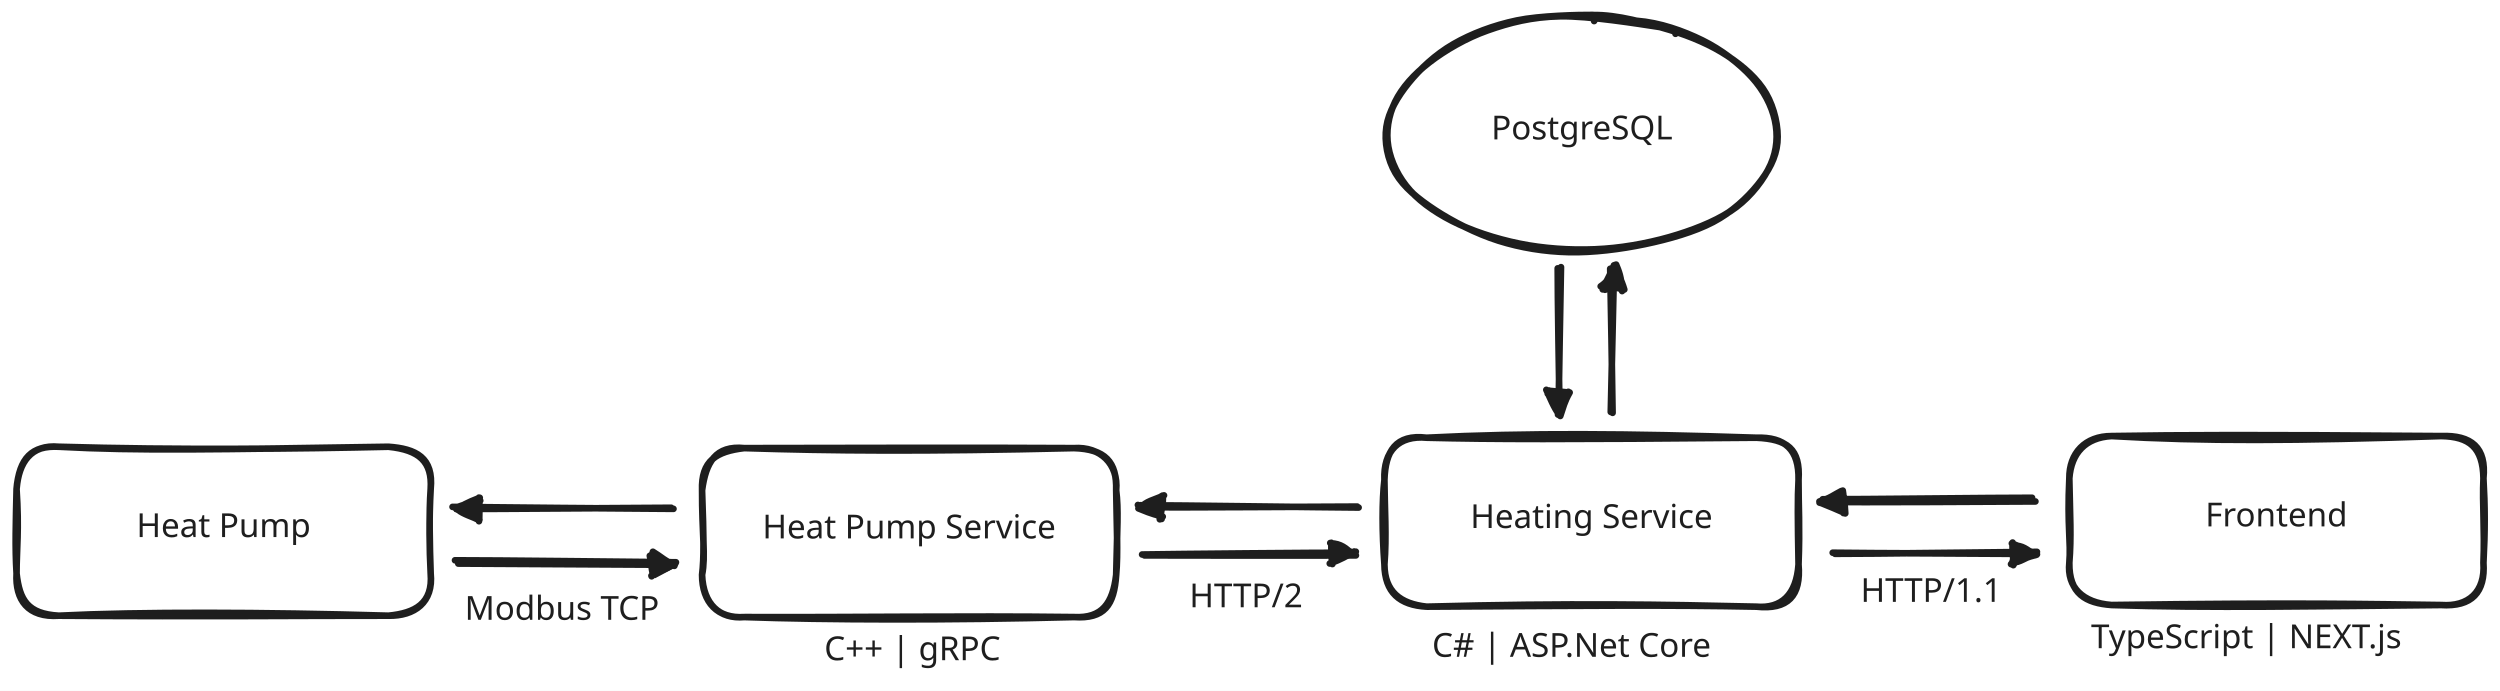
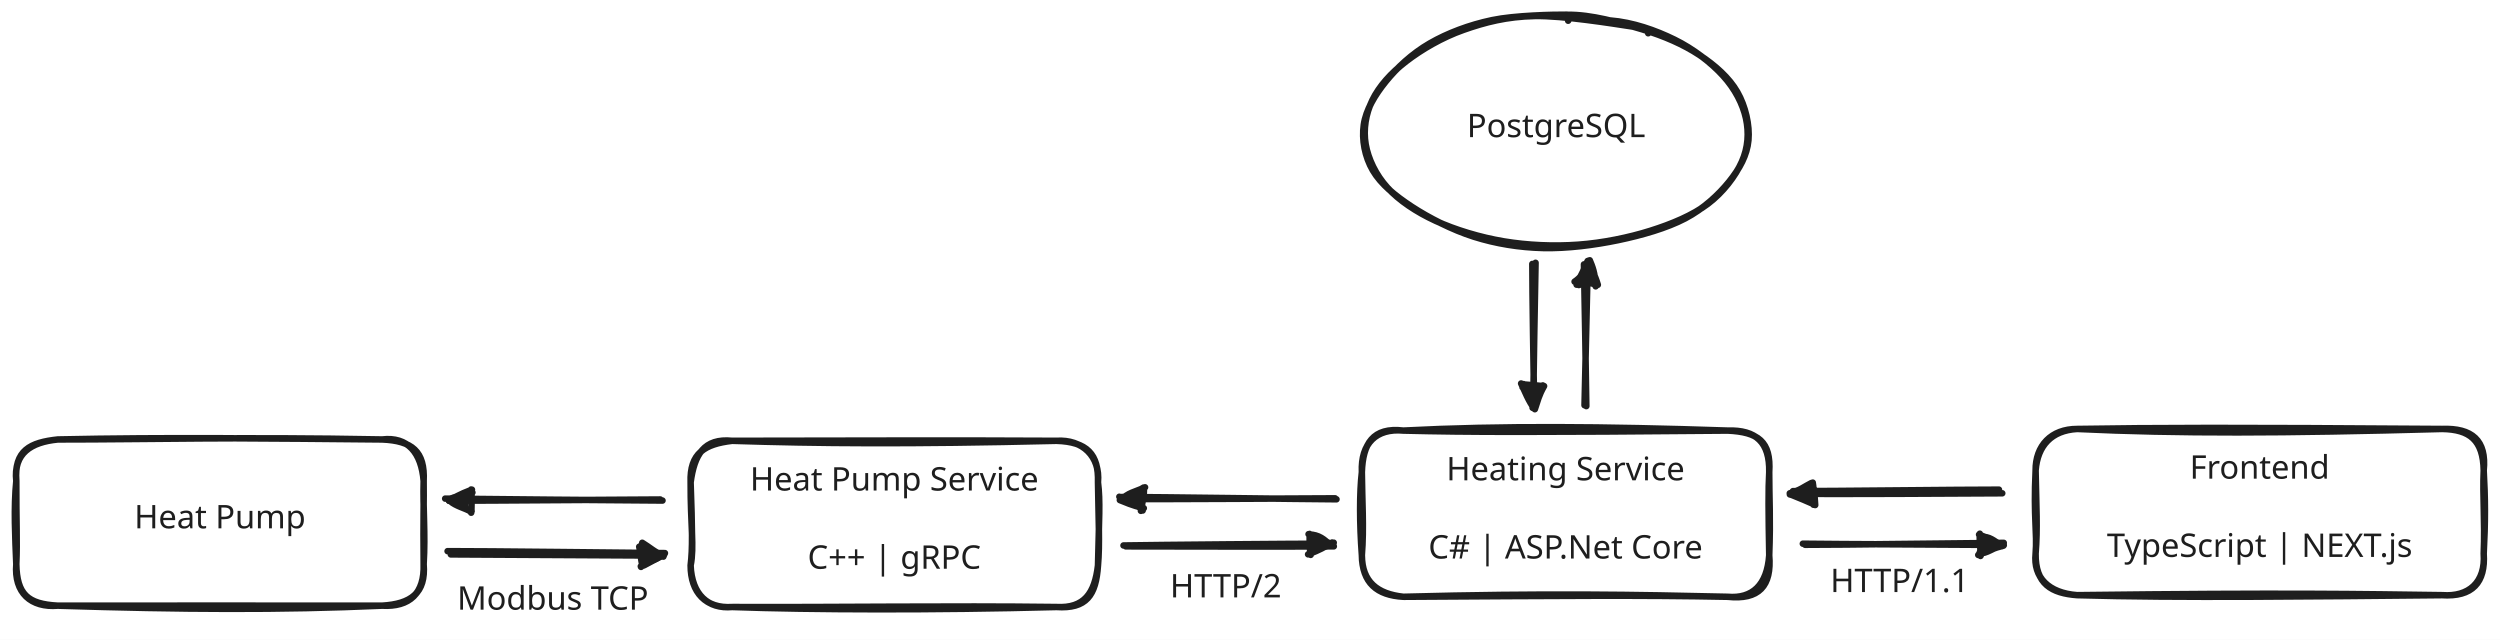
- <svg xmlns="http://www.w3.org/2000/svg" version="1.1" viewBox="0 0 1509.274 417.046" width="1509.274" height="417.046">
+ <svg xmlns="http://www.w3.org/2000/svg" version="1.1" viewBox="0 0 1534.274 392.658" width="3068.547" height="785.315">
  <defs>
    <style class="style-fonts">
      @font-face {
        font-family: "Virgil";
        src: url("https://excalidraw.com/Virgil.woff2");
      }
      @font-face {
        font-family: "Cascadia";
        src: url("https://excalidraw.com/Cascadia.woff2");
      }
    </style>
  </defs>
-   <rect x="0" y="0" width="1509.274" height="417.046" fill="#ffffff" />
+   <rect x="0" y="0" width="1534.274" height="392.658" fill="#ffffff" />
  <g stroke-linecap="round">
    <g transform="translate(275.1275 339.4319) rotate(0 66.25229 0.1818976)">
      <path d="M-0.44 -1.18 C21.68 -1.23, 110.57 -0.18, 132.94 0.01 M1.54 0.81 C23.47 0.94, 109.98 1.48, 131.96 1.55" stroke="#1e1e1e" stroke-width="4" fill="none" />
    </g>
    <g transform="translate(275.1275 339.4319) rotate(0 66.25229 0.1818976)">
      <path d="M132.37 3.28 L120.32 9.67 L117.25 -6.78 L131.72 1.44" stroke="none" stroke-width="0" fill="#1e1e1e" fill-rule="evenodd" />
      <path d="M130.48 1.47 C127.62 4.47, 123.18 4.07, 118.26 8.48 M132.43 1.07 C127.33 3.32, 123.67 5.05, 118.14 8.14 M119.09 7.79 C118.07 3.1, 118.04 -0.27, 117.17 -3.89 M118.82 7.62 C118.91 3.7, 118.7 -1.52, 118.65 -5.26 M119.03 -6.33 C123.15 -3.87, 128.11 0.4, 131.5 1.45 M118.64 -4.71 C121.95 -4.16, 124.73 -1.84, 131.99 2.18 M131.96 1.55 C131.96 1.55, 131.96 1.55, 131.96 1.55 M131.96 1.55 C131.96 1.55, 131.96 1.55, 131.96 1.55" stroke="#1e1e1e" stroke-width="4" fill="none" />
    </g>
  </g>
  <mask />
  <g stroke-linecap="round">
    <g transform="translate(406.3873 306.4677) rotate(0 -66.49299 0.1827681)">
      <path d="M0.19 0.73 C-21.91 0.64, -110.94 -0.19, -133.18 -0.46 M-1.17 0.07 C-22.83 0.13, -109.23 0.85, -130.82 0.83" stroke="#1e1e1e" stroke-width="4" fill="none" />
    </g>
    <g transform="translate(406.3873 306.4677) rotate(0 -66.49299 0.1827681)">
      <path d="M-130.49 1.26 L-119.13 -6.57 L-118.65 8.93 L-132.6 -0.21" stroke="none" stroke-width="0" fill="#1e1e1e" fill-rule="evenodd" />
      <path d="M-129.91 -0.03 C-128 -1.75, -125.12 -1.59, -116.47 -4.21 M-130.46 0.68 C-127.91 -0.85, -124.86 -2.89, -116.75 -5.97 M-116.83 -5.1 C-117.37 0.13, -116.75 4.65, -117.22 8.2 M-117.25 -6.05 C-116.69 -1.77, -117.06 2.44, -117.07 7.05 M-117.72 7.29 C-121.06 5.43, -126.71 4.04, -130.02 1.17 M-116.95 7.21 C-120.94 5.85, -125.79 2.96, -130.58 0.52 M-130.82 0.83 C-130.82 0.83, -130.82 0.83, -130.82 0.83 M-130.82 0.83 C-130.82 0.83, -130.82 0.83, -130.82 0.83" stroke="#1e1e1e" stroke-width="4" fill="none" />
    </g>
  </g>
  <mask />
  <g stroke-linecap="round" transform="translate(836.9557 10) rotate(0 118 70.5)">
    <path d="M151.11 2.54 C165.26 3.67, 179.08 8.62, 190.65 14.29 C202.22 19.95, 213.24 28.47, 220.55 36.53 C227.87 44.58, 232.63 53.85, 234.55 62.63 C236.46 71.42, 235.92 80.51, 232.03 89.25 C228.14 97.99, 220.57 107.99, 211.21 115.06 C201.86 122.12, 189.14 127.45, 175.87 131.63 C162.6 135.82, 146.6 139.09, 131.62 140.17 C116.64 141.26, 100.56 140.56, 85.97 138.12 C71.38 135.68, 55.98 131.01, 44.08 125.52 C32.17 120.03, 21.68 113.01, 14.53 105.18 C7.38 97.35, 2.72 87.51, 1.18 78.56 C-0.36 69.61, 1.15 59.95, 5.28 51.47 C9.42 42.98, 16.66 34.84, 25.99 27.65 C35.31 20.46, 48.05 12.96, 61.21 8.33 C74.36 3.69, 87.74 0.19, 104.94 -0.16 C122.15 -0.51, 152.83 4.47, 164.44 6.23 C176.04 7.99, 175.3 9.46, 174.56 10.41 M124.88 -0.91 C139.23 -1.25, 157.42 3.92, 170.93 8.02 C184.44 12.12, 196.2 17.29, 205.92 23.69 C215.63 30.1, 224.22 37.72, 229.24 46.45 C234.27 55.18, 236.93 66.89, 236.08 76.08 C235.23 85.27, 230.64 93.6, 224.17 101.59 C217.7 109.58, 208.6 118.07, 197.26 124.04 C185.91 130, 170.63 134.36, 156.1 137.39 C141.58 140.42, 124.85 142.57, 110.11 142.23 C95.37 141.88, 81.12 139.54, 67.68 135.31 C54.24 131.07, 39.82 123.63, 29.46 116.84 C19.11 110.05, 10.47 102.95, 5.56 94.57 C0.65 86.2, -1.31 75.69, 0.01 66.6 C1.33 57.52, 6.74 48.38, 13.48 40.05 C20.22 31.73, 29.57 22.94, 40.45 16.65 C51.32 10.37, 64.73 5.29, 78.73 2.35 C92.73 -0.59, 116.64 -1.05, 124.43 -0.99 C132.21 -0.93, 125.47 1.34, 125.44 2.72" stroke="#1e1e1e" stroke-width="4" fill="none" />
  </g>
  <g transform="translate(896.4233 68.64897) rotate(0 58.59375 12)">
    <text x="58.594" y="0" font-family="Cascadia, Segoe UI Emoji" font-size="20px" fill="#1e1e1e" text-anchor="middle" style="white-space: pre;" direction="ltr" dominant-baseline="text-before-edge">PostgreSQL</text>
  </g>
  <g stroke-linecap="round" transform="translate(835.7895 264.2544) rotate(0 125 51)">
    <path d="M25.5 0 M25.5 0 C85.6 -3.08, 148.5 -2.52, 224.5 0 M25.5 0 C65.36 0.99, 106.83 1.07, 224.5 0 M224.5 0 C243.13 0.85, 251.21 6.56, 250 25.5 M224.5 0 C241.84 -0.54, 250.39 7.09, 250 25.5 M250 25.5 C249.97 41.03, 250.88 53.59, 250 76.5 M250 25.5 C249.41 36.28, 249.51 49.44, 250 76.5 M250 76.5 C248.76 94.83, 239.62 103.31, 224.5 102 M250 76.5 C251.62 95.47, 243.68 104.05, 224.5 102 M224.5 102 C169.7 100.74, 112.39 99.66, 25.5 102 M224.5 102 C172.2 100.94, 122.16 101.4, 25.5 102 M25.5 102 C9.54 100.27, 0.09 92.91, 0 76.5 M25.5 102 C9.16 101.08, 0.26 93.53, 0 76.5 M0 76.5 C-1.44 57.07, -1.45 37.91, 0 25.5 M0 76.5 C1.36 60.13, 0.09 41.31, 0 25.5 M0 25.5 C-0.75 7.75, 8.9 -1.55, 25.5 0 M0 25.5 C0.58 8.21, 6.6 -2.28, 25.5 0" stroke="#1e1e1e" stroke-width="4" fill="none" />
  </g>
-   <g transform="translate(872.8989 303.2544) rotate(0 87.89062 12)">
-     <text x="87.891" y="0" font-family="Cascadia, Segoe UI Emoji" font-size="20px" fill="#1e1e1e" text-anchor="middle" style="white-space: pre;" direction="ltr" dominant-baseline="text-before-edge">Heating Service</text>
+   <g transform="translate(861.1801 279.2544) rotate(0 99.60938 36)">
+     <text x="99.609" y="0" font-family="Cascadia, Segoe UI Emoji" font-size="20px" fill="#1e1e1e" text-anchor="middle" style="white-space: pre;" direction="ltr" dominant-baseline="text-before-edge">Heating Service</text>
+     <text x="99.609" y="24" font-family="Cascadia, Segoe UI Emoji" font-size="20px" fill="#1e1e1e" text-anchor="middle" style="white-space: pre;" direction="ltr" dominant-baseline="text-before-edge" />
+     <text x="99.609" y="48" font-family="Cascadia, Segoe UI Emoji" font-size="20px" fill="#1e1e1e" text-anchor="middle" style="white-space: pre;" direction="ltr" dominant-baseline="text-before-edge">C# | ASP.Net Core</text>
  </g>
  <g stroke-linecap="round">
    <g transform="translate(972.8547 248.2578) rotate(0 0.4025282 -43.34479)">
      <path d="M0.68 0.98 C0.58 -13.28, -0.5 -71.51, -0.77 -86 M-0.42 0.44 C-0.11 -14.1, 1.26 -72.95, 1.58 -87.67" stroke="#1e1e1e" stroke-width="4" fill="none" />
    </g>
    <g transform="translate(972.8547 248.2578) rotate(0 0.4025282 -43.34479)">
      <path d="M0.8 -88.73 L5.85 -75.85 L-6.45 -72.71 L-0.1 -86.11" stroke="none" stroke-width="0" fill="#1e1e1e" fill-rule="evenodd" />
      <path d="M2.8 -88.52 C4.31 -84.86, 6.06 -80.99, 6.42 -72.53 M2.11 -88.31 C3.37 -83.95, 6 -79.46, 7.75 -73.46 M6.65 -72.99 C4.43 -75.18, 0.34 -74.73, -3.93 -73.33 M7.5 -74.15 C2.76 -74.61, -0.6 -74.62, -4.77 -74.07 M-6.51 -75.4 C-2.77 -77.9, -1.01 -80.49, 2.65 -87.39 M-5.28 -73.54 C-3.68 -77.77, -0.97 -81.47, 1.5 -88.08 M1.58 -87.67 C1.58 -87.67, 1.58 -87.67, 1.58 -87.67 M1.58 -87.67 C1.58 -87.67, 1.58 -87.67, 1.58 -87.67" stroke="#1e1e1e" stroke-width="4" fill="none" />
    </g>
  </g>
  <mask />
  <g stroke-linecap="round">
    <g transform="translate(819.0695 305.5603) rotate(0 -65.07585 0.1484275)">
      <path d="M1.14 0.86 C-20.63 0.74, -108.3 -0.53, -130.46 -0.56 M0.27 0.26 C-21.64 0.29, -109.66 0.95, -131.29 0.68" stroke="#1e1e1e" stroke-width="4" fill="none" />
    </g>
    <g transform="translate(819.0695 305.5603) rotate(0 -65.07585 0.1484275)">
      <path d="M-130.4 2.35 L-118.1 -5.87 L-117.65 8.12 L-129.84 -0.8" stroke="none" stroke-width="0" fill="#1e1e1e" fill-rule="evenodd" />
      <path d="M-130.22 0.96 C-127.76 -2.84, -122.02 -3.82, -116.34 -6.49 M-131.37 0.27 C-127.11 -1.02, -123.47 -2.32, -117.23 -6.35 M-117.01 -5.15 C-116.91 -1.39, -117.66 0.63, -118.89 7.95 M-117.63 -5.81 C-117.94 -1.07, -118.25 3.56, -118.14 7.51 M-117.8 7.75 C-119.9 4.38, -124.92 4.64, -132.11 -0.7 M-117.11 6.33 C-120.39 5.38, -122.66 5.19, -131.8 1.36 M-131.29 0.68 C-131.29 0.68, -131.29 0.68, -131.29 0.68 M-131.29 0.68 C-131.29 0.68, -131.29 0.68, -131.29 0.68" stroke="#1e1e1e" stroke-width="4" fill="none" />
    </g>
  </g>
  <mask />
  <g stroke-linecap="round">
    <g transform="translate(940.7971 161.3528) rotate(0 0.5935408 44.3455)">
      <path d="M-0.4 0.64 C-0.47 15.21, 0.47 72.95, 0.73 87.43 M1.59 -0.07 C1.32 14.66, 0.23 73.97, 0.13 88.76" stroke="#1e1e1e" stroke-width="4" fill="none" />
    </g>
    <g transform="translate(940.7971 161.3528) rotate(0 0.5935408 44.3455)">
      <path d="M1.19 89.24 L-7.96 73.75 L7.1 76.79 L-0.06 87.71" stroke="none" stroke-width="0" fill="#1e1e1e" fill-rule="evenodd" />
      <path d="M0.93 89.59 C-2.82 84.71, -5.15 78.36, -7.27 73.99 M0.3 88.58 C-2.3 83.61, -4.54 78.56, -5.74 74.37 M-6.41 76.34 C-4.18 76.04, -0.05 74.55, 5.82 76.48 M-5.6 74.57 C-2.34 74.97, 1.54 75.07, 6.23 75.61 M6.82 75.59 C3.44 81.54, 3.03 84.39, 1.16 89.78 M6.03 75.18 C4.68 79.46, 3.39 83.12, -0.23 88.92 M0.13 88.76 C0.13 88.76, 0.13 88.76, 0.13 88.76 M0.13 88.76 C0.13 88.76, 0.13 88.76, 0.13 88.76" stroke="#1e1e1e" stroke-width="4" fill="none" />
    </g>
  </g>
  <mask />
  <g stroke-linecap="round">
    <g transform="translate(690.8498 334.3816) rotate(0 63.18708 0.1620294)">
      <path d="M0.07 0.93 C21.17 0.97, 106.54 1.16, 127.72 0.92 M-1.35 0.38 C19.45 0.03, 104.7 -0.74, 126.51 -0.72" stroke="#1e1e1e" stroke-width="4" fill="none" />
    </g>
    <g transform="translate(690.8498 334.3816) rotate(0 63.18708 0.1620294)">
      <path d="M126.56 -0.48 L114.39 3.88 L114.66 -7.15 L126.49 0.52" stroke="none" stroke-width="0" fill="#1e1e1e" fill-rule="evenodd" />
      <path d="M127.67 -1.34 C122.33 0.51, 115.17 3.35, 111.94 5.82 M126.69 -1.44 C121.91 1.48, 118.83 3.2, 112.55 5.59 M113.58 4.65 C112.75 1.53, 113.79 -2.6, 113.97 -6.2 M113.53 6.15 C112.62 0.4, 112.97 -4.42, 112.88 -6.7 M112.62 -6.36 C118.54 -6.23, 122.15 -3.27, 125.38 0.15 M112.23 -6.57 C118.57 -4.46, 123.99 -1.65, 126.75 0.02 M126.51 -0.72 C126.51 -0.72, 126.51 -0.72, 126.51 -0.72 M126.51 -0.72 C126.51 -0.72, 126.51 -0.72, 126.51 -0.72" stroke="#1e1e1e" stroke-width="4" fill="none" />
    </g>
  </g>
  <mask />
  <g transform="translate(718.0446 351.1072) rotate(0 35.15625 12)">
    <text x="0" y="0" font-family="Cascadia, Segoe UI Emoji" font-size="20px" fill="#1e1e1e" text-anchor="start" style="white-space: pre;" direction="ltr" dominant-baseline="text-before-edge">HTTP/2</text>
  </g>
-   <g transform="translate(864.5595 381.0091) rotate(0 99.60938 12)">
-     <text x="0" y="0" font-family="Cascadia, Segoe UI Emoji" font-size="20px" fill="#1e1e1e" text-anchor="start" style="white-space: pre;" direction="ltr" dominant-baseline="text-before-edge">C# | ASP.Net Core</text>
-   </g>
  <g transform="translate(280.551 358.6576) rotate(0 58.59375 12)">
    <text x="0" y="0" font-family="Cascadia, Segoe UI Emoji" font-size="20px" fill="#1e1e1e" text-anchor="start" style="white-space: pre;" direction="ltr" dominant-baseline="text-before-edge">Modbus TCP</text>
-   </g>
-   <g transform="translate(497.6219 383.0457) rotate(0 58.59375 12)">
-     <text x="0" y="0" font-family="Cascadia, Segoe UI Emoji" font-size="20px" fill="#1e1e1e" text-anchor="start" style="white-space: pre;" direction="ltr" dominant-baseline="text-before-edge">C++ | gRPC</text>
-   </g>
-   <g transform="translate(1262.365 375.7893) rotate(0 117.1875 12)">
-     <text x="0" y="0" font-family="Cascadia, Segoe UI Emoji" font-size="20px" fill="#1e1e1e" text-anchor="start" style="white-space: pre;" direction="ltr" dominant-baseline="text-before-edge">TypeScript | NEXT.js</text>
  </g>
  <g stroke-linecap="round">
    <g transform="translate(1227.107 301.234) rotate(0 -63.04692 0.587546)">
      <path d="M-0.33 -0.73 C-21.58 -0.77, -105.73 0.24, -126.72 0.17 M1.69 1.5 C-19.79 1.65, -106.36 2.12, -127.79 1.8" stroke="#1e1e1e" stroke-width="4" fill="none" />
    </g>
    <g transform="translate(1227.107 301.234) rotate(0 -63.04692 0.587546)">
      <path d="M-129.58 1.06 L-115.98 -4.66 L-113.17 9.79 L-127.67 2.37" stroke="none" stroke-width="0" fill="#1e1e1e" fill-rule="evenodd" />
      <path d="M-128.7 1.51 C-122.66 -0.14, -119.34 -2.86, -115.47 -4.78 M-127.66 1.69 C-123.41 -0.47, -117.5 -3.06, -114.64 -4.99 M-115.22 -3.79 C-112.93 -0.63, -113.83 1.29, -113.1 8.72 M-114.61 -5.05 C-113.64 0.34, -114.4 5.7, -114.17 8.53 M-114.03 7.02 C-118.38 6.75, -120.05 4.22, -128.65 2.21 M-113.51 8.41 C-118.79 6.12, -121.53 4.87, -128.23 2.21 M-127.79 1.8 C-127.79 1.8, -127.79 1.8, -127.79 1.8 M-127.79 1.8 C-127.79 1.8, -127.79 1.8, -127.79 1.8" stroke="#1e1e1e" stroke-width="4" fill="none" />
    </g>
  </g>
  <mask />
  <g stroke-linecap="round">
    <g transform="translate(1107.723 333.6358) rotate(0 60.35015 0.1663451)">
      <path d="M0.11 0.71 C20.33 0.78, 101.84 -0.38, 122 -0.48 M-1.3 0.04 C18.72 0.36, 100.33 0.57, 121.13 0.81" stroke="#1e1e1e" stroke-width="4" fill="none" />
    </g>
    <g transform="translate(1107.723 333.6358) rotate(0 60.35015 0.1663451)">
      <path d="M119.62 0.46 L109.25 8.09 L107.92 -4.76 L119.71 2.8" stroke="none" stroke-width="0" fill="#1e1e1e" fill-rule="evenodd" />
      <path d="M122.02 1 C115.65 2.05, 111.54 6.55, 107.11 5.75 M121.82 1.25 C115.95 2.67, 112.73 4.27, 106.85 6.74 M106.35 6.95 C108.29 5.08, 107.72 1.42, 108.01 -4.91 M107.74 7.56 C107.91 2.8, 107.02 -1.07, 107.31 -6.1 M107.97 -4.17 C113.13 -4.54, 116.02 -1.92, 120.89 1.58 M106.85 -5.55 C113.17 -3.27, 117.6 -0.69, 121.27 1.33 M121.13 0.81 C121.13 0.81, 121.13 0.81, 121.13 0.81 M121.13 0.81 C121.13 0.81, 121.13 0.81, 121.13 0.81" stroke="#1e1e1e" stroke-width="4" fill="none" />
    </g>
  </g>
  <mask />
  <g transform="translate(1123.265 347.8471) rotate(0 46.875 12)">
    <text x="0" y="0" font-family="Cascadia, Segoe UI Emoji" font-size="20px" fill="#1e1e1e" text-anchor="start" style="white-space: pre;" direction="ltr" dominant-baseline="text-before-edge">HTTP/1.1</text>
  </g>
  <g stroke-linecap="round" transform="translate(423.8436 270.5291) rotate(0 125 51)">
    <path d="M25.5 0 M25.5 0 C78.19 1.66, 132.26 2.2, 224.5 0 M25.5 0 C96.8 -0.12, 166.99 -0.33, 224.5 0 M224.5 0 C243.26 0.58, 250.53 8.13, 250 25.5 M224.5 0 C240.47 -1.05, 251.47 9.62, 250 25.5 M250 25.5 C250.28 46.62, 251.18 63.65, 250 76.5 M250 25.5 C251.48 36.98, 250.59 48.39, 250 76.5 M250 76.5 C248.01 93.54, 241.62 102.93, 224.5 102 M250 76.5 C248.78 94.9, 242.95 103.24, 224.5 102 M224.5 102 C157.33 101.15, 91.08 102.28, 25.5 102 M224.5 102 C148.97 103.99, 74.01 103.74, 25.5 102 M25.5 102 C9.42 103.1, -0.01 93.21, 0 76.5 M25.5 102 C10.72 103.35, 0.68 94.4, 0 76.5 M0 76.5 C2.31 65.32, -0.11 51.4, 0 25.5 M0 76.5 C1.27 65.7, 1 54.83, 0 25.5 M0 25.5 C-0.64 7.52, 8.69 1.97, 25.5 0 M0 25.5 C2.28 8.51, 8.17 -1.74, 25.5 0" stroke="#1e1e1e" stroke-width="4" fill="none" />
  </g>
-   <g transform="translate(449.2342 309.5291) rotate(0 99.60938 12)">
+   <g transform="translate(449.2342 285.5291) rotate(0 99.60938 36)">
    <text x="99.609" y="0" font-family="Cascadia, Segoe UI Emoji" font-size="20px" fill="#1e1e1e" text-anchor="middle" style="white-space: pre;" direction="ltr" dominant-baseline="text-before-edge">Heat Pump Service</text>
+     <text x="99.609" y="24" font-family="Cascadia, Segoe UI Emoji" font-size="20px" fill="#1e1e1e" text-anchor="middle" style="white-space: pre;" direction="ltr" dominant-baseline="text-before-edge" />
+     <text x="99.609" y="48" font-family="Cascadia, Segoe UI Emoji" font-size="20px" fill="#1e1e1e" text-anchor="middle" style="white-space: pre;" direction="ltr" dominant-baseline="text-before-edge">C++ | gRPC</text>
  </g>
  <g stroke-linecap="round" transform="translate(10 269.7067) rotate(0 125 51)">
-     <path d="M25.5 0 M25.5 0 C98.18 2.11, 170.32 1.25, 224.5 0 M25.5 0 C73.37 2.62, 119.78 1.62, 224.5 0 M224.5 0 C243.18 1.92, 251.08 9.01, 250 25.5 M224.5 0 C241.04 1.17, 251.89 6.4, 250 25.5 M250 25.5 C248.99 40.16, 249.41 59.03, 250 76.5 M250 25.5 C248.98 44.05, 249.27 62.21, 250 76.5 M250 76.5 C251.55 94.79, 240.36 100.47, 224.5 102 M250 76.5 C251.81 93.93, 240.22 102.33, 224.5 102 M224.5 102 C172.44 101.95, 117.02 102.62, 25.5 102 M224.5 102 C148.97 99.81, 73.92 99.56, 25.5 102 M25.5 102 C6.59 100.91, 1.8 92.53, 0 76.5 M25.5 102 C6.82 103.29, -0.89 92.42, 0 76.5 M0 76.5 C0 62.05, 1.63 50.21, 0 25.5 M0 76.5 C-0.96 60.84, -0.44 45.59, 0 25.5 M0 25.5 C1.28 9.33, 8.72 -1.53, 25.5 0 M0 25.5 C1.7 6.68, 9.24 -0.84, 25.5 0" stroke="#1e1e1e" stroke-width="4" fill="none" />
+     <path d="M25.5 0 M25.5 0 C83.09 -0.01, 135.98 -1.66, 224.5 0 M25.5 0 C92.03 -1.45, 158.6 -0.61, 224.5 0 M224.5 0 C242.77 0.76, 250.9 7.19, 250 25.5 M224.5 0 C240.28 -1.87, 248.61 8.12, 250 25.5 M250 25.5 C250.21 37.31, 249.69 48.33, 250 76.5 M250 25.5 C249.5 42.04, 251.15 57.62, 250 76.5 M250 76.5 C250.6 94.49, 241.43 102.96, 224.5 102 M250 76.5 C251.47 94.41, 242 100.98, 224.5 102 M224.5 102 C161.88 104.78, 101.94 104.4, 25.5 102 M224.5 102 C155.53 101.91, 86.79 101.99, 25.5 102 M25.5 102 C6.83 101.03, 0.38 94.97, 0 76.5 M25.5 102 C9.01 103.38, -1.45 94.18, 0 76.5 M0 76.5 C-0.67 60.45, -1.63 41.86, 0 25.5 M0 76.5 C0.66 62.28, -0.08 49.75, 0 25.5 M0 25.5 C-1.39 6.65, 8.47 1.82, 25.5 0 M0 25.5 C-1.86 8.39, 9.15 1.61, 25.5 0" stroke="#1e1e1e" stroke-width="4" fill="none" />
  </g>
  <g transform="translate(82.26562 308.7067) rotate(0 52.73438 12)">
    <text x="52.734" y="0" font-family="Cascadia, Segoe UI Emoji" font-size="20px" fill="#1e1e1e" text-anchor="middle" style="white-space: pre;" direction="ltr" dominant-baseline="text-before-edge">Heat Pump</text>
  </g>
-   <g stroke-linecap="round" transform="translate(1249.274 263.2579) rotate(0 125 51)">
-     <path d="M25.5 0 M25.5 0 C80.46 3.23, 136.49 2.96, 224.5 0 M25.5 0 C67.97 -0.68, 110.48 -0.89, 224.5 0 M224.5 0 C241.42 0.29, 249.7 6.77, 250 25.5 M224.5 0 C242.77 -0.67, 251.87 6.87, 250 25.5 M250 25.5 C250.98 42.15, 251.04 57.48, 250 76.5 M250 25.5 C249.28 41.51, 250.83 56.07, 250 76.5 M250 76.5 C251.28 94.26, 240.73 103.23, 224.5 102 M250 76.5 C251.19 94.33, 243.04 103.19, 224.5 102 M224.5 102 C181.55 101.48, 140.53 100.41, 25.5 102 M224.5 102 C153.59 102.7, 81.45 103.93, 25.5 102 M25.5 102 C9.83 100.85, -0.23 95.23, 0 76.5 M25.5 102 C8.02 100.71, -1.52 91.21, 0 76.5 M0 76.5 C1.08 63.74, -1.39 54.99, 0 25.5 M0 76.5 C1.26 60.88, 0.4 47.79, 0 25.5 M0 25.5 C-0.1 10.24, 9.5 0, 25.5 0 M0 25.5 C1.15 10.21, 9.77 0.89, 25.5 0" stroke="#1e1e1e" stroke-width="4" fill="none" />
+   <g stroke-linecap="round" transform="translate(1249.274 263.2579) rotate(0 137.5 51)">
+     <path d="M25.5 0 M25.5 0 C87.75 2.93, 150.91 2.7, 249.5 0 M25.5 0 C73.24 -0.76, 121.02 -0.94, 249.5 0 M249.5 0 C266.42 0.29, 274.7 6.77, 275 25.5 M249.5 0 C267.77 -0.67, 276.87 6.87, 275 25.5 M275 25.5 C275.98 42.15, 276.04 57.48, 275 76.5 M275 25.5 C274.28 41.51, 275.83 56.07, 275 76.5 M275 76.5 C276.28 94.26, 265.73 103.23, 249.5 102 M275 76.5 C276.19 94.33, 268.04 103.19, 249.5 102 M249.5 102 C201.23 101.34, 154.63 100.42, 25.5 102 M249.5 102 C169.42 102.76, 88.29 103.82, 25.5 102 M25.5 102 C9.83 100.85, -0.23 95.23, 0 76.5 M25.5 102 C8.02 100.71, -1.52 91.21, 0 76.5 M0 76.5 C1.08 63.74, -1.39 54.99, 0 25.5 M0 76.5 C1.26 60.88, 0.4 47.79, 0 25.5 M0 25.5 C-0.1 10.24, 9.5 0, 25.5 0 M0 25.5 C1.15 10.21, 9.77 0.89, 25.5 0" stroke="#1e1e1e" stroke-width="4" fill="none" />
  </g>
-   <g transform="translate(1327.399 302.2579) rotate(0 46.875 12)">
-     <text x="46.875" y="0" font-family="Cascadia, Segoe UI Emoji" font-size="20px" fill="#1e1e1e" text-anchor="middle" style="white-space: pre;" direction="ltr" dominant-baseline="text-before-edge">Frontend</text>
+   <g transform="translate(1269.586 278.2579) rotate(0 117.1875 36)">
+     <text x="117.188" y="0" font-family="Cascadia, Segoe UI Emoji" font-size="20px" fill="#1e1e1e" text-anchor="middle" style="white-space: pre;" direction="ltr" dominant-baseline="text-before-edge">Frontend</text>
+     <text x="117.188" y="24" font-family="Cascadia, Segoe UI Emoji" font-size="20px" fill="#1e1e1e" text-anchor="middle" style="white-space: pre;" direction="ltr" dominant-baseline="text-before-edge" />
+     <text x="117.188" y="48" font-family="Cascadia, Segoe UI Emoji" font-size="20px" fill="#1e1e1e" text-anchor="middle" style="white-space: pre;" direction="ltr" dominant-baseline="text-before-edge">TypeScript | NEXT.js</text>
  </g>
</svg>
